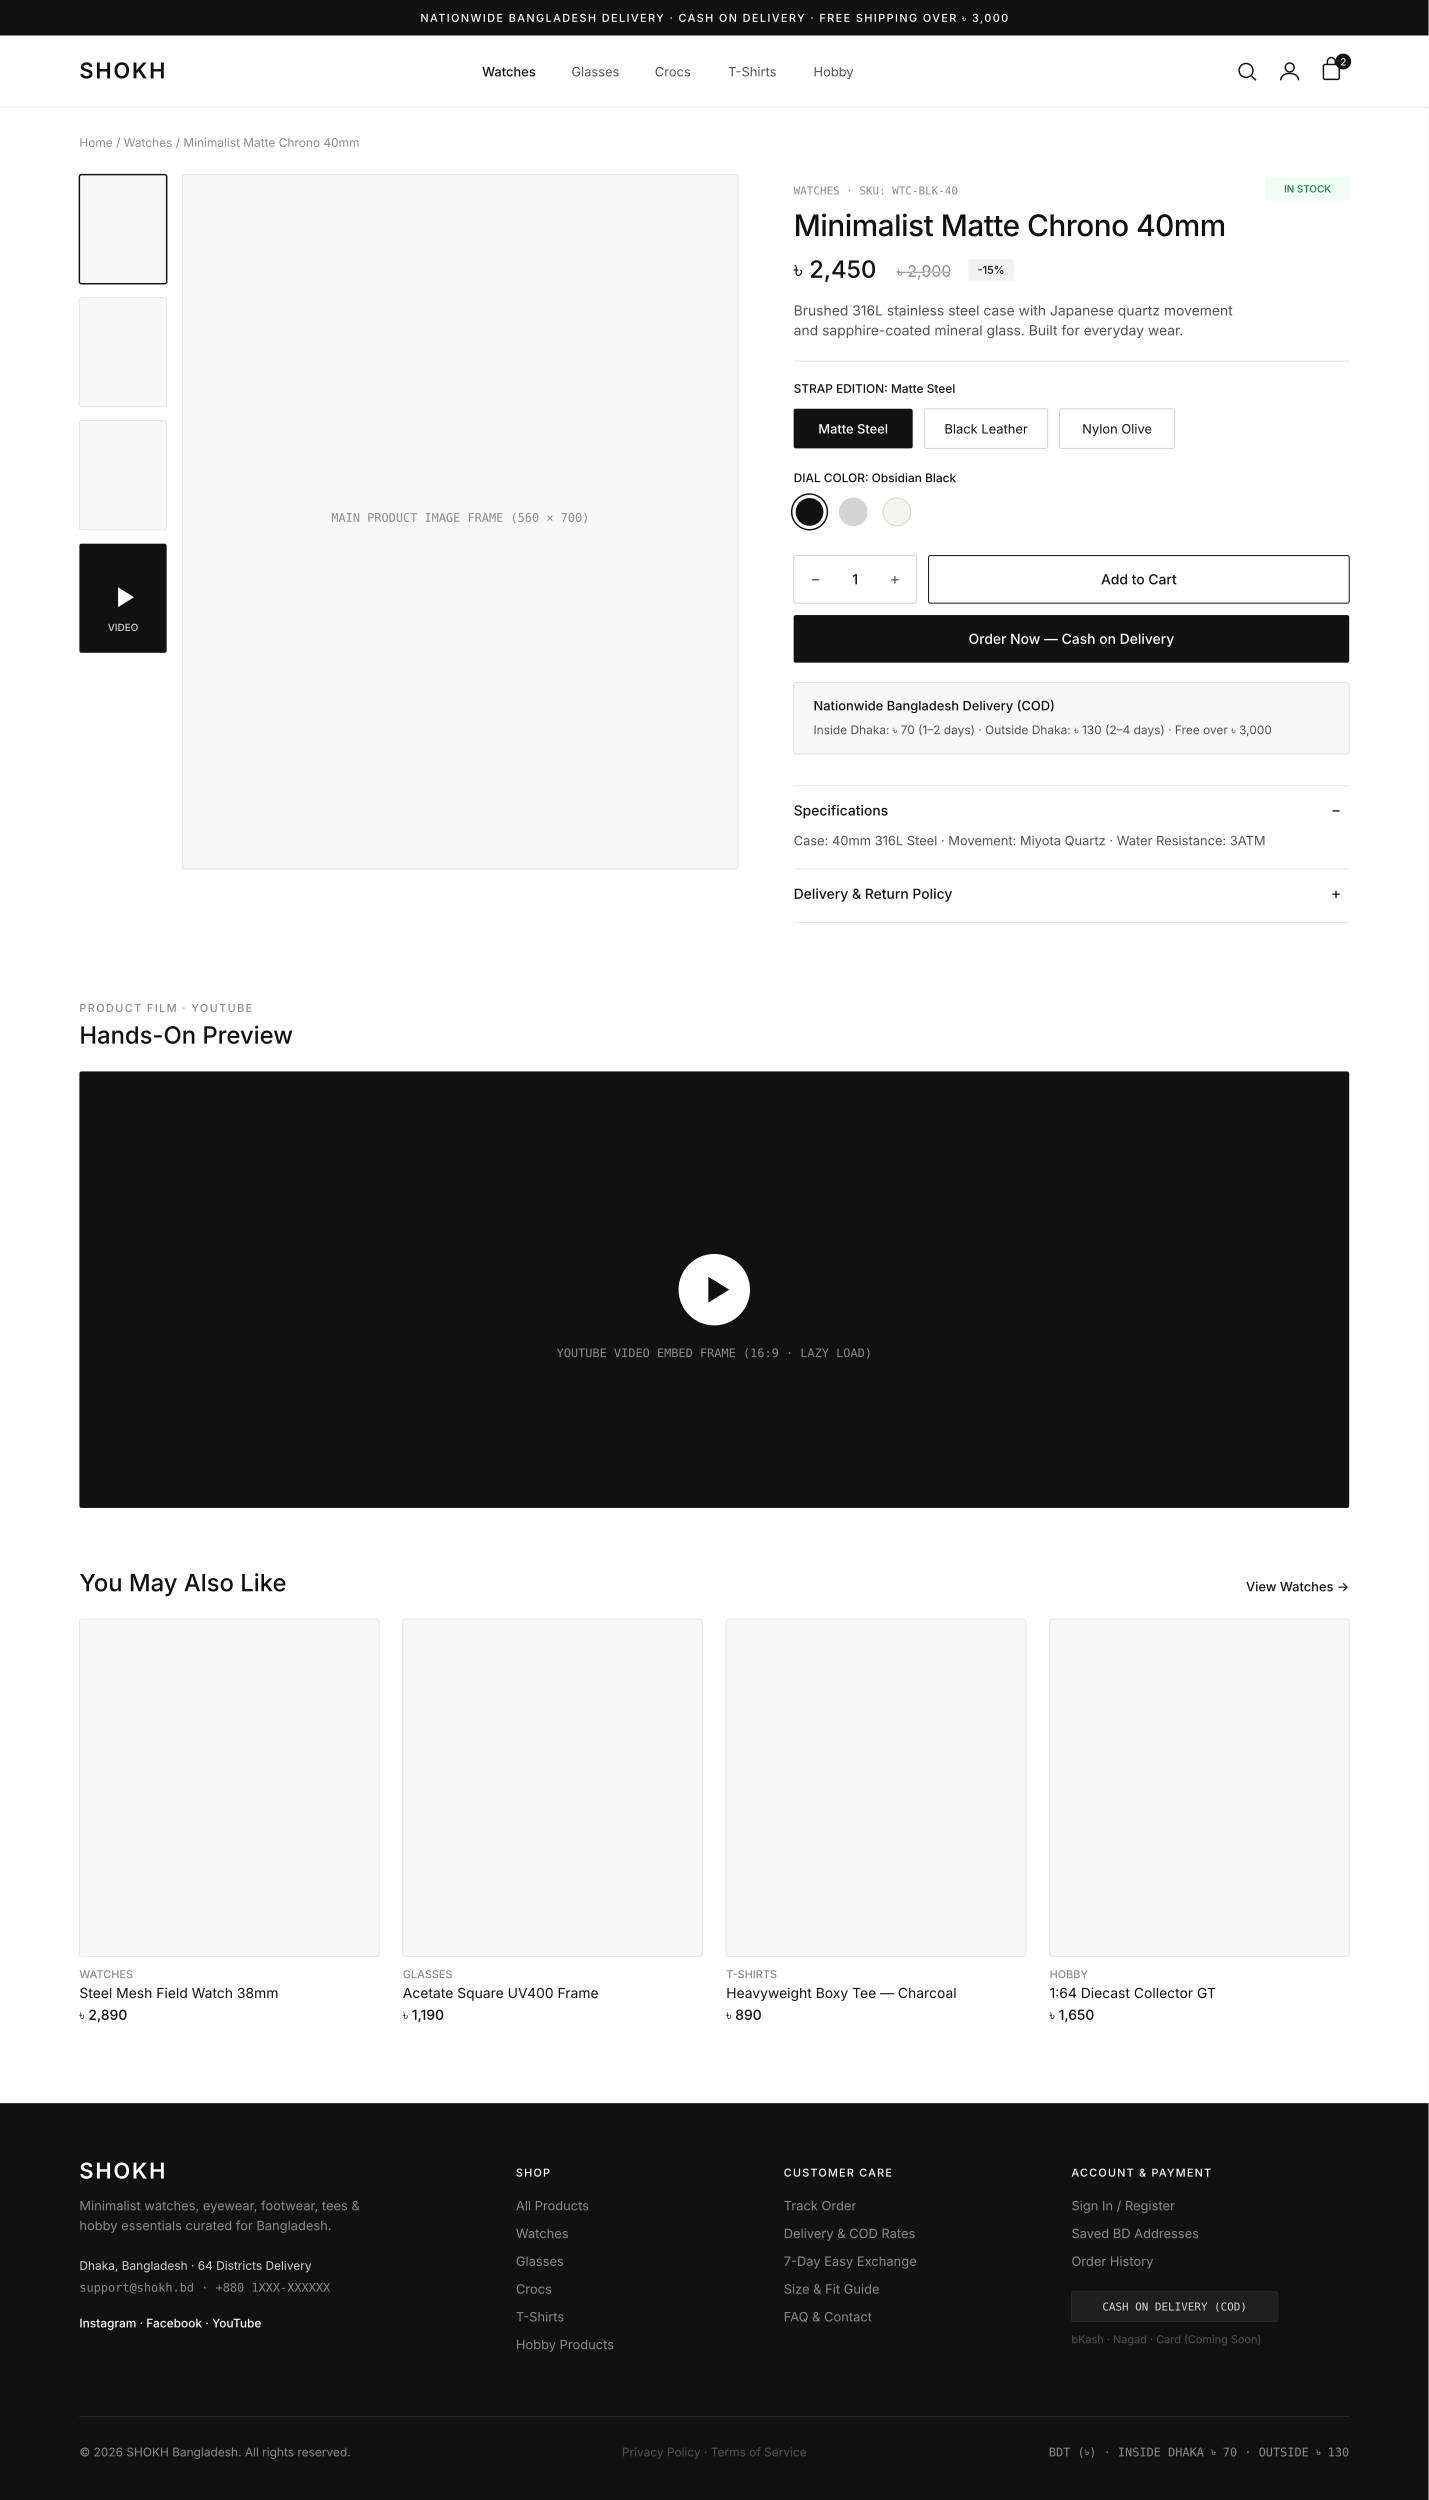
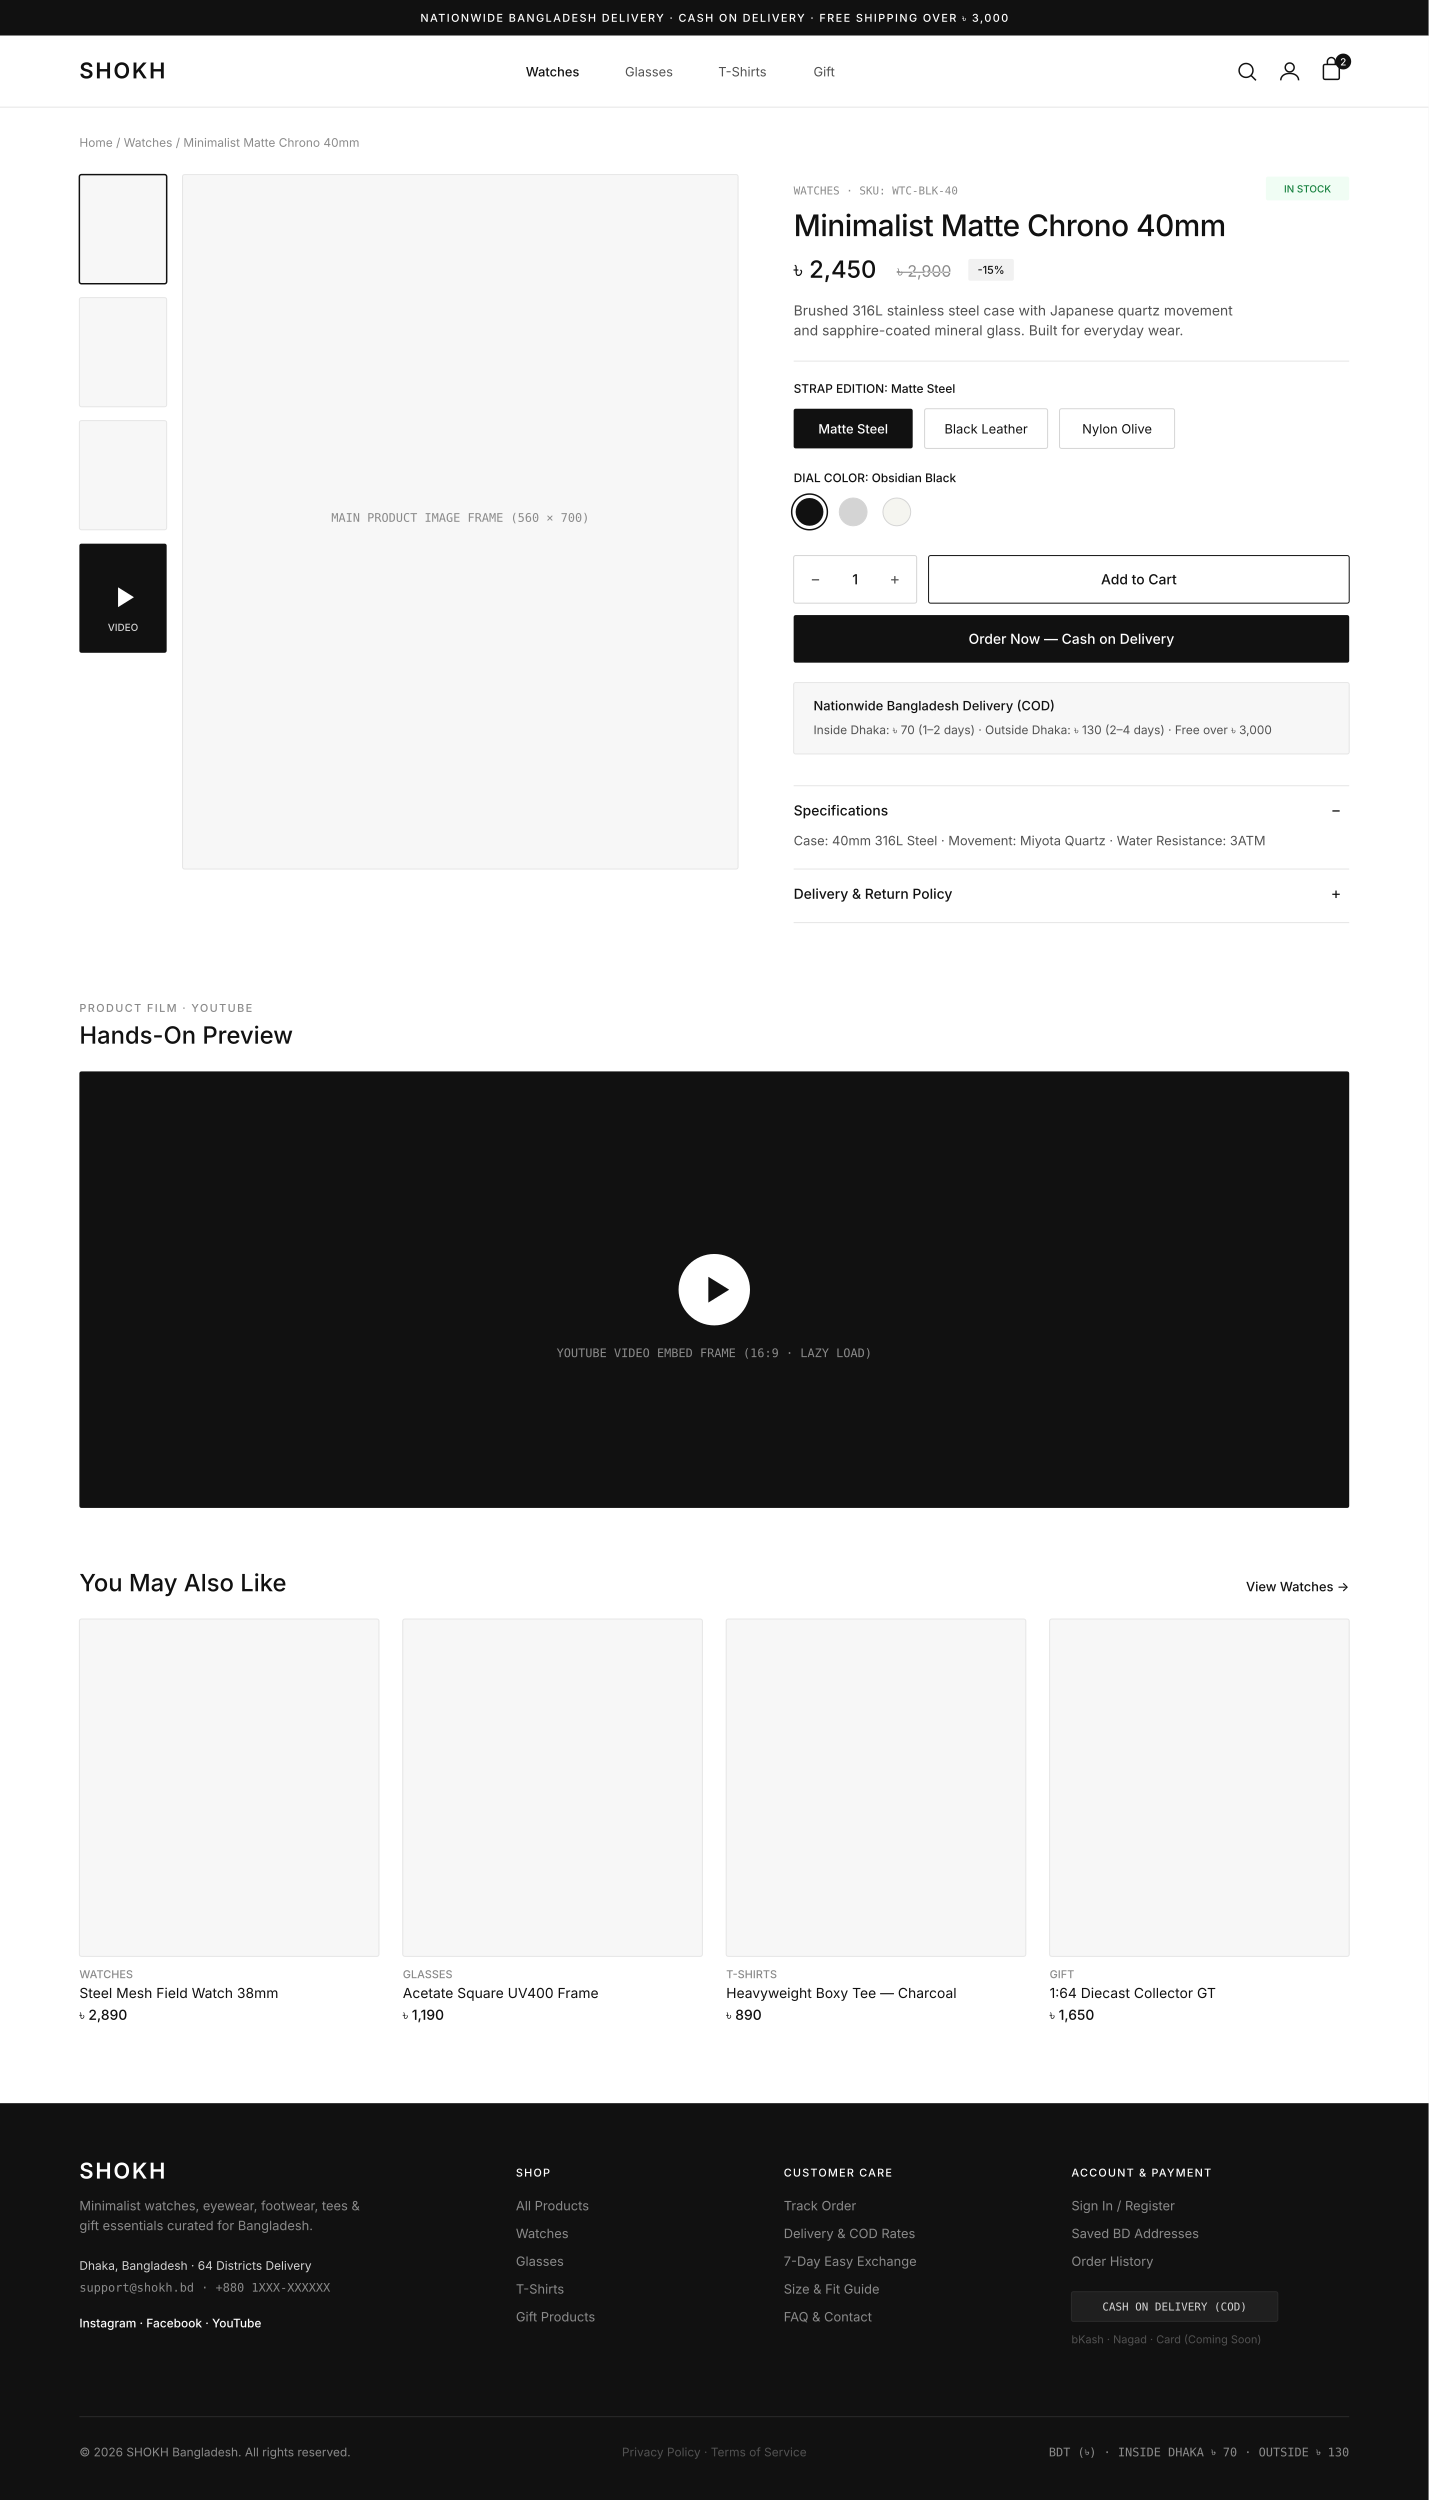
<svg xmlns="http://www.w3.org/2000/svg" width="1440" height="2520" viewBox="0 0 1440 2520" fill="none">
  <rect id="PDP-Desktop-BG" width="1440" height="2520" fill="#FFFFFF" />
  <g id="01-Announcement-Bar">
    <rect width="1440" height="36" fill="#111111" />
    <text x="720" y="22" text-anchor="middle" fill="#FFFFFF" font-family="Inter, sans-serif" font-size="11" font-weight="500" letter-spacing="1.4">NATIONWIDE BANGLADESH DELIVERY  ·  CASH ON DELIVERY  ·  FREE SHIPPING OVER ৳ 3,000</text>
  </g>
  <g id="02-Navbar">
    <rect y="36" width="1440" height="72" fill="#FFFFFF" />
    <line x1="0" y1="108" x2="1440" y2="108" stroke="#E5E5E5" />
    <text x="80" y="79" fill="#111111" font-family="Inter, sans-serif" font-size="22" font-weight="600" letter-spacing="1.8">SHOKH</text>
-     <text x="486" y="77" fill="#111111" font-family="Inter, sans-serif" font-size="13" font-weight="500">Watches</text>
-     <text x="576" y="77" fill="#525252" font-family="Inter, sans-serif" font-size="13">Glasses</text>
-     <text x="660" y="77" fill="#525252" font-family="Inter, sans-serif" font-size="13">Crocs</text>
-     <text x="734" y="77" fill="#525252" font-family="Inter, sans-serif" font-size="13">T-Shirts</text>
-     <text x="820" y="77" fill="#525252" font-family="Inter, sans-serif" font-size="13">Hobby</text>
+     <text x="530" y="77" fill="#111111" font-family="Inter, sans-serif" font-size="13" font-weight="500">Watches</text>
+     <text x="630" y="77" fill="#525252" font-family="Inter, sans-serif" font-size="13">Glasses</text>
+     <text x="724" y="77" fill="#525252" font-family="Inter, sans-serif" font-size="13">T-Shirts</text>
+     <text x="820" y="77" fill="#525252" font-family="Inter, sans-serif" font-size="13">Gift</text>
    <circle cx="1256" cy="71" r="7" stroke="#111111" stroke-width="1.5" />
    <line x1="1261" y1="76" x2="1266" y2="81" stroke="#111111" stroke-width="1.5" />
    <circle cx="1300" cy="68" r="4.5" stroke="#111111" stroke-width="1.5" />
    <path d="M1291 81C1291 76.5 1295 74 1300 74C1305 74 1309 76.5 1309 81" stroke="#111111" stroke-width="1.5" />
    <rect x="1334" y="65" width="16" height="15" rx="1.5" stroke="#111111" stroke-width="1.5" />
    <path d="M1338 65V62C1338 59.8 1339.8 58 1342 58C1344.2 58 1346 59.8 1346 62V65" stroke="#111111" stroke-width="1.5" />
    <circle cx="1354" cy="62" r="8" fill="#111111" />
    <text x="1354" y="66" text-anchor="middle" fill="#FFFFFF" font-family="Inter, sans-serif" font-size="10" font-weight="500">2</text>
  </g>
  <g id="03-Breadcrumb">
    <text x="80" y="148" fill="#8A8A8A" font-family="Inter, sans-serif" font-size="12">Home  /  Watches  /  Minimalist Matte Chrono 40mm</text>
  </g>
  <g id="04-Product-Hero">
    <rect id="IMG-PDP-Thumb-1" x="80" y="176" width="88" height="110" rx="2" fill="#F7F7F7" stroke="#111111" stroke-width="1.5" />
    <rect id="IMG-PDP-Thumb-2" x="80" y="300" width="88" height="110" rx="2" fill="#F7F7F7" stroke="#E5E5E5" />
    <rect id="IMG-PDP-Thumb-3" x="80" y="424" width="88" height="110" rx="2" fill="#F7F7F7" stroke="#E5E5E5" />
    <rect id="IMG-PDP-Thumb-Video" x="80" y="548" width="88" height="110" rx="2" fill="#111111" />
    <polygon points="119,592 135,602 119,612" fill="#FFFFFF" />
    <text x="124" y="636" text-anchor="middle" fill="#D4D4D4" font-family="Inter, sans-serif" font-size="10" font-weight="500">VIDEO</text>
    <rect id="IMG-PDP-Main" x="184" y="176" width="560" height="700" rx="2" fill="#F7F7F7" stroke="#E5E5E5" />
    <text x="464" y="526" text-anchor="middle" fill="#8A8A8A" font-family="JetBrains Mono, monospace" font-size="12">MAIN PRODUCT IMAGE FRAME (560 × 700)</text>
    <text x="800" y="196" fill="#8A8A8A" font-family="JetBrains Mono, monospace" font-size="11">WATCHES  ·  SKU: WTC-BLK-40</text>
    <rect x="1276" y="178" width="84" height="24" rx="2" fill="#F0FDF4" />
    <text x="1318" y="194" text-anchor="middle" fill="#15803D" font-family="Inter, sans-serif" font-size="10" font-weight="500">IN STOCK</text>
    <text x="800" y="238" fill="#111111" font-family="Inter, sans-serif" font-size="30" font-weight="500" letter-spacing="-0.5">Minimalist Matte Chrono 40mm</text>
    <text x="800" y="280" fill="#111111" font-family="Inter, sans-serif" font-size="24" font-weight="500">৳ 2,450</text>
    <text x="904" y="279" fill="#8A8A8A" font-family="Inter, sans-serif" font-size="16" text-decoration="line-through">৳ 2,900</text>
    <rect x="976" y="261" width="46" height="22" rx="2" fill="#F1F1F1" />
    <text x="999" y="276" text-anchor="middle" fill="#111111" font-family="Inter, sans-serif" font-size="11" font-weight="500">-15%</text>
    <text x="800" y="318" fill="#525252" font-family="Inter, sans-serif" font-size="14">Brushed 316L stainless steel case with Japanese quartz movement</text>
    <text x="800" y="338" fill="#525252" font-family="Inter, sans-serif" font-size="14">and sapphire-coated mineral glass. Built for everyday wear.</text>
    <line x1="800" y1="364" x2="1360" y2="364" stroke="#E5E5E5" />
    <text x="800" y="396" fill="#111111" font-family="Inter, sans-serif" font-size="12" font-weight="500">STRAP EDITION:  Matte Steel</text>
    <rect x="800" y="412" width="120" height="40" rx="2" fill="#111111" />
    <text x="860" y="437" text-anchor="middle" fill="#FFFFFF" font-family="Inter, sans-serif" font-size="13" font-weight="500">Matte Steel</text>
    <rect x="932" y="412" width="124" height="40" rx="2" fill="#FFFFFF" stroke="#D4D4D4" />
    <text x="994" y="437" text-anchor="middle" fill="#111111" font-family="Inter, sans-serif" font-size="13">Black Leather</text>
    <rect x="1068" y="412" width="116" height="40" rx="2" fill="#FFFFFF" stroke="#D4D4D4" />
    <text x="1126" y="437" text-anchor="middle" fill="#111111" font-family="Inter, sans-serif" font-size="13">Nylon Olive</text>
    <text x="800" y="486" fill="#111111" font-family="Inter, sans-serif" font-size="12" font-weight="500">DIAL COLOR:  Obsidian Black</text>
    <circle cx="816" cy="516" r="14" fill="#111111" />
    <circle cx="816" cy="516" r="18" stroke="#111111" stroke-width="1.5" />
    <circle cx="860" cy="516" r="14" fill="#D4D4D4" stroke="#D4D4D4" />
    <circle cx="904" cy="516" r="14" fill="#F5F5F0" stroke="#D4D4D4" />
    <rect x="800" y="560" width="124" height="48" rx="2" fill="#FFFFFF" stroke="#D4D4D4" />
    <text x="822" y="589" text-anchor="middle" fill="#525252" font-family="Inter, sans-serif" font-size="16">−</text>
    <text x="862" y="589" text-anchor="middle" fill="#111111" font-family="Inter, sans-serif" font-size="14" font-weight="500">1</text>
    <text x="902" y="589" text-anchor="middle" fill="#525252" font-family="Inter, sans-serif" font-size="16">+</text>
    <rect x="936" y="560" width="424" height="48" rx="2" fill="#FFFFFF" stroke="#111111" />
    <text x="1148" y="589" text-anchor="middle" fill="#111111" font-family="Inter, sans-serif" font-size="14" font-weight="500">Add to Cart</text>
    <rect x="800" y="620" width="560" height="48" rx="2" fill="#111111" />
    <text x="1080" y="649" text-anchor="middle" fill="#FFFFFF" font-family="Inter, sans-serif" font-size="14" font-weight="500">Order Now — Cash on Delivery</text>
    <rect x="800" y="688" width="560" height="72" rx="2" fill="#F7F7F7" stroke="#E5E5E5" />
    <text x="820" y="716" fill="#111111" font-family="Inter, sans-serif" font-size="13" font-weight="500">Nationwide Bangladesh Delivery (COD)</text>
    <text x="820" y="740" fill="#525252" font-family="Inter, sans-serif" font-size="12">Inside Dhaka: ৳ 70 (1–2 days) · Outside Dhaka: ৳ 130 (2–4 days) · Free over ৳ 3,000</text>
    <line x1="800" y1="792" x2="1360" y2="792" stroke="#E5E5E5" />
    <text x="800" y="822" fill="#111111" font-family="Inter, sans-serif" font-size="14" font-weight="500">Specifications</text>
    <text x="1352" y="822" text-anchor="end" fill="#111111" font-family="Inter, sans-serif" font-size="16">−</text>
    <text x="800" y="852" fill="#525252" font-family="Inter, sans-serif" font-size="13">Case: 40mm 316L Steel · Movement: Miyota Quartz · Water Resistance: 3ATM</text>
    <line x1="800" y1="876" x2="1360" y2="876" stroke="#E5E5E5" />
    <text x="800" y="906" fill="#111111" font-family="Inter, sans-serif" font-size="14" font-weight="500">Delivery &amp; Return Policy</text>
    <text x="1352" y="906" text-anchor="end" fill="#111111" font-family="Inter, sans-serif" font-size="16">+</text>
    <line x1="800" y1="930" x2="1360" y2="930" stroke="#E5E5E5" />
  </g>
  <g id="05-Product-Video">
    <text x="80" y="1020" fill="#8A8A8A" font-family="Inter, sans-serif" font-size="11" font-weight="500" letter-spacing="1.4">PRODUCT FILM · YOUTUBE</text>
    <text x="80" y="1052" fill="#111111" font-family="Inter, sans-serif" font-size="24" font-weight="500">Hands-On Preview</text>
    <rect id="IMG-PDP-YouTube" x="80" y="1080" width="1280" height="440" rx="2" fill="#111111" />
    <circle cx="720" cy="1300" r="36" fill="#FFFFFF" />
    <polygon points="714,1287 735,1300 714,1313" fill="#111111" />
    <text x="720" y="1368" text-anchor="middle" fill="#8A8A8A" font-family="JetBrains Mono, monospace" font-size="12">YOUTUBE VIDEO EMBED FRAME (16:9 · LAZY LOAD)</text>
  </g>
  <g id="06-Related-Products">
    <text x="80" y="1604" fill="#111111" font-family="Inter, sans-serif" font-size="24" font-weight="500">You May Also Like</text>
    <text x="1360" y="1604" text-anchor="end" fill="#111111" font-family="Inter, sans-serif" font-size="13" font-weight="500">View Watches →</text>
    <rect id="IMG-Rel-1" x="80" y="1632" width="302" height="340" rx="2" fill="#F7F7F7" stroke="#E5E5E5" />
    <text x="80" y="1994" fill="#8A8A8A" font-family="Inter, sans-serif" font-size="11" font-weight="500">WATCHES</text>
    <text x="80" y="2014" fill="#111111" font-family="Inter, sans-serif" font-size="14">Steel Mesh Field Watch 38mm</text>
    <text x="80" y="2036" fill="#111111" font-family="Inter, sans-serif" font-size="14" font-weight="500">৳ 2,890</text>
    <rect id="IMG-Rel-2" x="406" y="1632" width="302" height="340" rx="2" fill="#F7F7F7" stroke="#E5E5E5" />
    <text x="406" y="1994" fill="#8A8A8A" font-family="Inter, sans-serif" font-size="11" font-weight="500">GLASSES</text>
    <text x="406" y="2014" fill="#111111" font-family="Inter, sans-serif" font-size="14">Acetate Square UV400 Frame</text>
    <text x="406" y="2036" fill="#111111" font-family="Inter, sans-serif" font-size="14" font-weight="500">৳ 1,190</text>
    <rect id="IMG-Rel-3" x="732" y="1632" width="302" height="340" rx="2" fill="#F7F7F7" stroke="#E5E5E5" />
    <text x="732" y="1994" fill="#8A8A8A" font-family="Inter, sans-serif" font-size="11" font-weight="500">T-SHIRTS</text>
    <text x="732" y="2014" fill="#111111" font-family="Inter, sans-serif" font-size="14">Heavyweight Boxy Tee — Charcoal</text>
    <text x="732" y="2036" fill="#111111" font-family="Inter, sans-serif" font-size="14" font-weight="500">৳ 890</text>
    <rect id="IMG-Rel-4" x="1058" y="1632" width="302" height="340" rx="2" fill="#F7F7F7" stroke="#E5E5E5" />
-     <text x="1058" y="1994" fill="#8A8A8A" font-family="Inter, sans-serif" font-size="11" font-weight="500">HOBBY</text>
+     <text x="1058" y="1994" fill="#8A8A8A" font-family="Inter, sans-serif" font-size="11" font-weight="500">GIFT</text>
    <text x="1058" y="2014" fill="#111111" font-family="Inter, sans-serif" font-size="14">1:64 Diecast Collector GT</text>
    <text x="1058" y="2036" fill="#111111" font-family="Inter, sans-serif" font-size="14" font-weight="500">৳ 1,650</text>
  </g>
  <g id="07-Footer" transform="translate(0, 2120)">
    <rect width="1440" height="400" fill="#111111" />
    <text x="80" y="76" fill="#FFFFFF" font-family="Inter, sans-serif" font-size="22" font-weight="600" letter-spacing="1.8">SHOKH</text>
    <text x="80" y="108" fill="#8A8A8A" font-family="Inter, sans-serif" font-size="13">Minimalist watches, eyewear, footwear, tees &amp;</text>
-     <text x="80" y="128" fill="#8A8A8A" font-family="Inter, sans-serif" font-size="13">hobby essentials curated for Bangladesh.</text>
+     <text x="80" y="128" fill="#8A8A8A" font-family="Inter, sans-serif" font-size="13">gift essentials curated for Bangladesh.</text>
    <text x="80" y="168" fill="#D4D4D4" font-family="Inter, sans-serif" font-size="12">Dhaka, Bangladesh · 64 Districts Delivery</text>
    <text x="80" y="190" fill="#8A8A8A" font-family="JetBrains Mono, monospace" font-size="12">support@shokh.bd  ·  +880 1XXX-XXXXXX</text>
    <text x="80" y="226" fill="#FFFFFF" font-family="Inter, sans-serif" font-size="12" font-weight="500">Instagram   ·   Facebook   ·   YouTube</text>
    <text x="520" y="74" fill="#FFFFFF" font-family="Inter, sans-serif" font-size="11" font-weight="500" letter-spacing="1.2">SHOP</text>
    <text x="520" y="108" fill="#8A8A8A" font-family="Inter, sans-serif" font-size="13">All Products</text>
    <text x="520" y="136" fill="#8A8A8A" font-family="Inter, sans-serif" font-size="13">Watches</text>
    <text x="520" y="164" fill="#8A8A8A" font-family="Inter, sans-serif" font-size="13">Glasses</text>
-     <text x="520" y="192" fill="#8A8A8A" font-family="Inter, sans-serif" font-size="13">Crocs</text>
-     <text x="520" y="220" fill="#8A8A8A" font-family="Inter, sans-serif" font-size="13">T-Shirts</text>
-     <text x="520" y="248" fill="#8A8A8A" font-family="Inter, sans-serif" font-size="13">Hobby Products</text>
+     <text x="520" y="192" fill="#8A8A8A" font-family="Inter, sans-serif" font-size="13">T-Shirts</text>
+     <text x="520" y="220" fill="#8A8A8A" font-family="Inter, sans-serif" font-size="13">Gift Products</text>
    <text x="790" y="74" fill="#FFFFFF" font-family="Inter, sans-serif" font-size="11" font-weight="500" letter-spacing="1.2">CUSTOMER CARE</text>
    <text x="790" y="108" fill="#8A8A8A" font-family="Inter, sans-serif" font-size="13">Track Order</text>
    <text x="790" y="136" fill="#8A8A8A" font-family="Inter, sans-serif" font-size="13">Delivery &amp; COD Rates</text>
    <text x="790" y="164" fill="#8A8A8A" font-family="Inter, sans-serif" font-size="13">7-Day Easy Exchange</text>
    <text x="790" y="192" fill="#8A8A8A" font-family="Inter, sans-serif" font-size="13">Size &amp; Fit Guide</text>
    <text x="790" y="220" fill="#8A8A8A" font-family="Inter, sans-serif" font-size="13">FAQ &amp; Contact</text>
    <text x="1080" y="74" fill="#FFFFFF" font-family="Inter, sans-serif" font-size="11" font-weight="500" letter-spacing="1.2">ACCOUNT &amp; PAYMENT</text>
    <text x="1080" y="108" fill="#8A8A8A" font-family="Inter, sans-serif" font-size="13">Sign In / Register</text>
    <text x="1080" y="136" fill="#8A8A8A" font-family="Inter, sans-serif" font-size="13">Saved BD Addresses</text>
    <text x="1080" y="164" fill="#8A8A8A" font-family="Inter, sans-serif" font-size="13">Order History</text>
    <rect x="1080" y="190" width="208" height="30" rx="2" fill="#1F1F1F" stroke="#2A2A2A" />
    <text x="1184" y="209" text-anchor="middle" fill="#D4D4D4" font-family="JetBrains Mono, monospace" font-size="11">CASH ON DELIVERY (COD)</text>
    <text x="1080" y="242" fill="#525252" font-family="Inter, sans-serif" font-size="11">bKash · Nagad · Card (Coming Soon)</text>
    <line x1="80" y1="316" x2="1360" y2="316" stroke="#2A2A2A" />
    <text x="80" y="356" fill="#8A8A8A" font-family="Inter, sans-serif" font-size="12">© 2026 SHOKH Bangladesh. All rights reserved.</text>
    <text x="720" y="356" text-anchor="middle" fill="#525252" font-family="Inter, sans-serif" font-size="12">Privacy Policy  ·  Terms of Service</text>
    <text x="1360" y="356" text-anchor="end" fill="#8A8A8A" font-family="JetBrains Mono, monospace" font-size="12">BDT (৳) · INSIDE DHAKA ৳ 70 · OUTSIDE ৳ 130</text>
  </g>
</svg>
